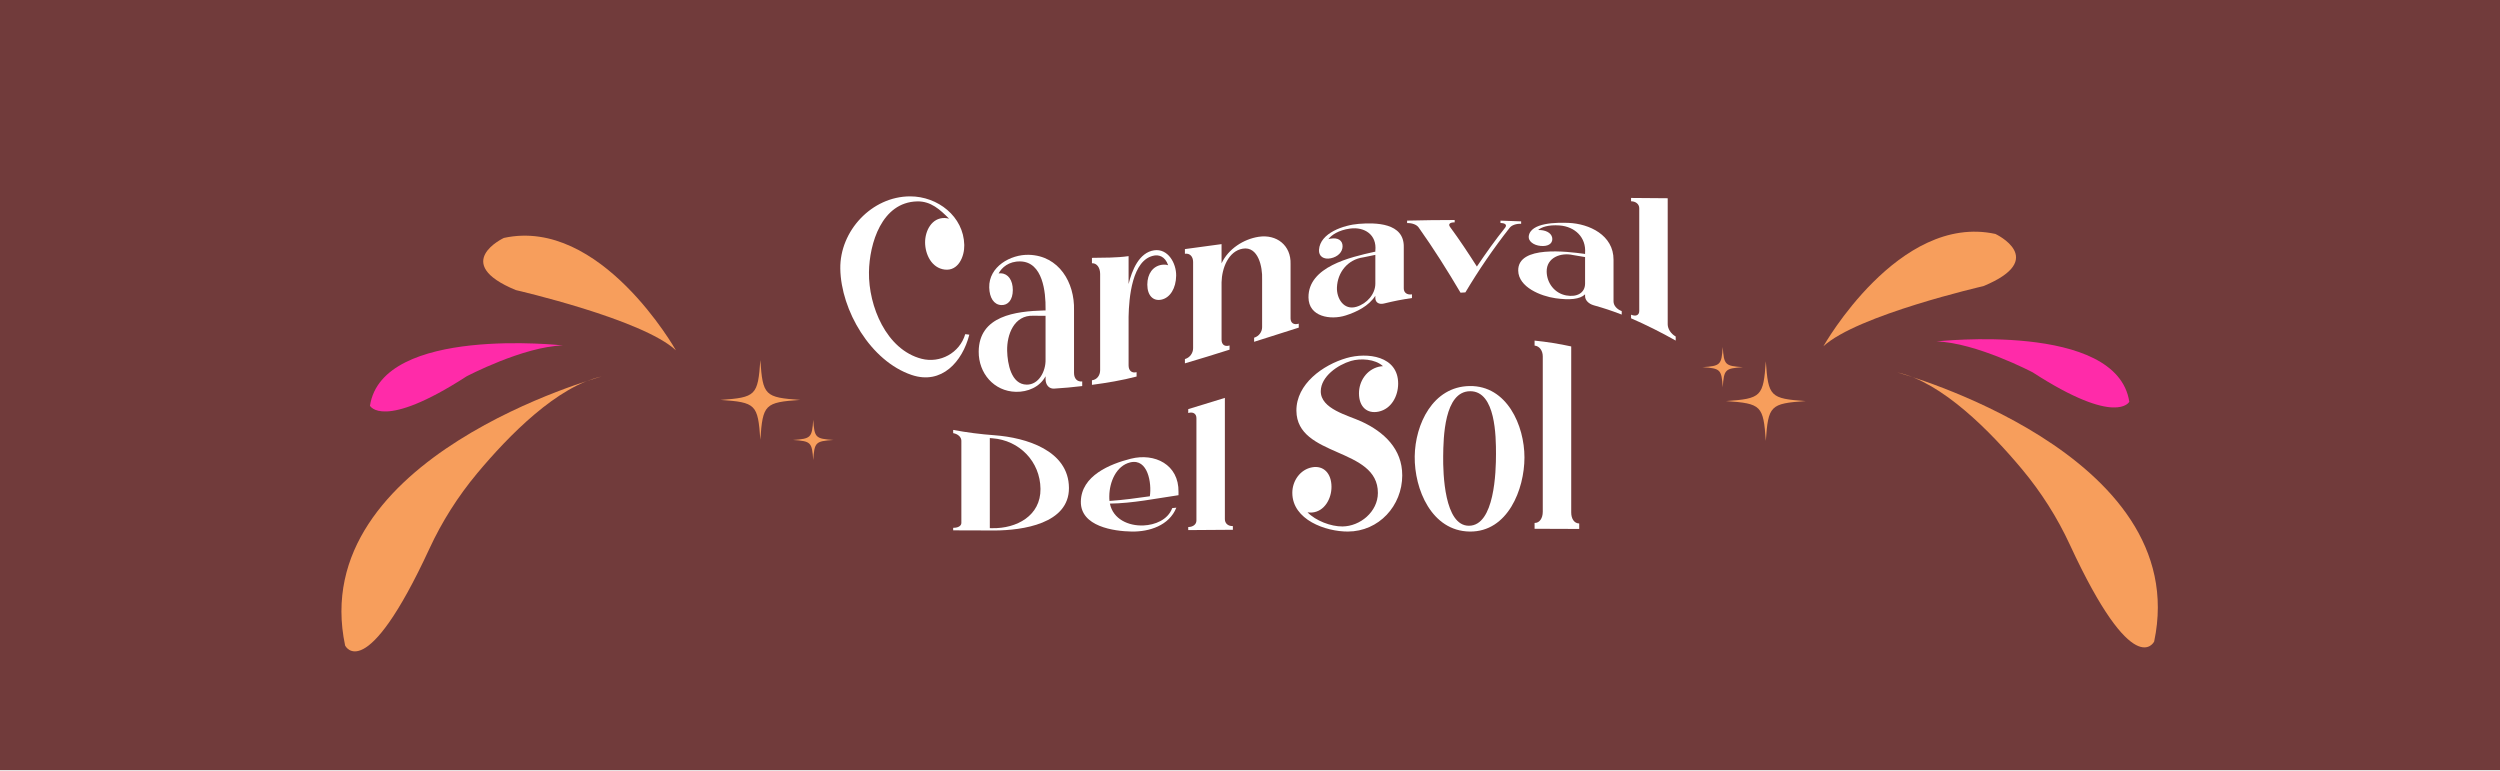
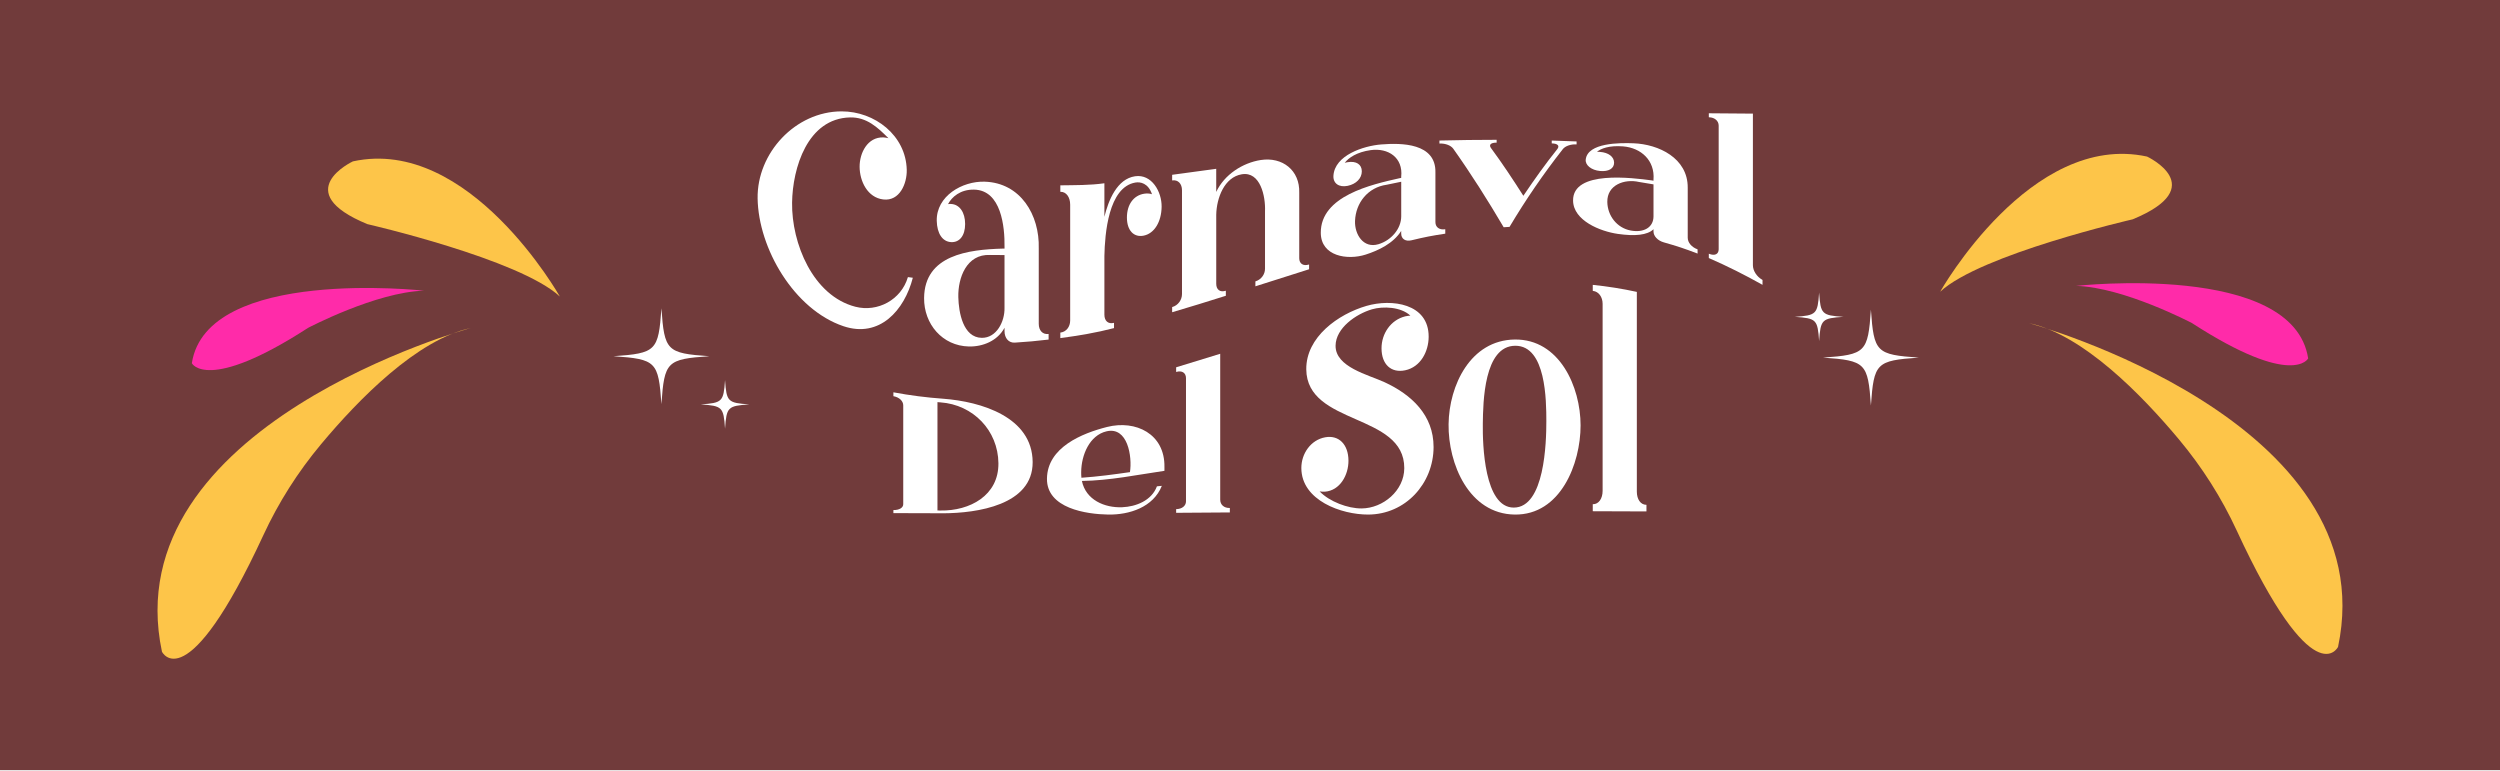
<svg xmlns="http://www.w3.org/2000/svg" width="3412" height="1051" viewBox="0 0 3412 1051" fill="none">
  <rect width="3412" height="1051" fill="#713B3B" />
  <g clip-path="url(#clip0_471_661)">
-     <path d="M1316.05 334.396C1316.38 349.866 1308.06 370.122 1289.44 367.944C1271.49 365.845 1262.65 347.179 1262.57 330.866C1262.51 315.253 1271.49 297.017 1289.44 297.525C1291.29 297.573 1293.44 298.018 1295.3 298.448C1282.96 286.094 1270.52 274.408 1251.66 274.869C1203.47 276.045 1186.48 332.123 1185.96 371.664C1185.34 417.709 1209.57 477.237 1257.79 489.67C1282.88 496.141 1309.8 481.879 1317.37 456.043C1319.61 456.329 1320.72 456.472 1322.95 456.758C1313.46 493.724 1285.21 525.571 1244.21 511.738C1188.22 492.85 1147.73 423.528 1146.84 366.704C1146.06 315.221 1189.76 268.08 1242.09 268C1279.74 267.937 1315.19 295.331 1316.05 334.396Z" fill="white" />
-     <path d="M1426.97 513.551C1419.1 528.258 1402.57 535.126 1386.54 534.761C1356.42 534.077 1335.46 509.258 1335.73 479.78C1336.16 430.81 1386.19 424.816 1424.86 423.703C1425.72 423.703 1426.13 423.703 1426.99 423.703V421.604C1427.29 399.154 1423.41 357.339 1392.4 356.782C1376.84 356.496 1367.14 365.129 1362.88 373.254C1363.94 372.952 1365.28 373.016 1366.33 373.063C1375.9 373.509 1382.29 382.508 1382.29 395.784C1382.29 409.06 1375.9 416.898 1366.33 416.342C1356.48 415.769 1350.44 406.532 1350.09 392.286C1349.41 364.017 1379.13 347.02 1404.36 347.767C1445.17 348.992 1466.87 385.449 1465.82 423.465V508.988C1465.82 516.794 1470.34 521.278 1476.73 520.578C1476.84 520.578 1476.89 520.562 1477 520.546C1477 523.106 1477 524.378 1477 526.906C1461.67 528.687 1454.02 529.387 1438.69 530.372C1431.78 530.817 1426.99 525.38 1426.99 517.398V513.567L1426.97 513.551ZM1426.97 431.033C1420.38 431.033 1417.08 431.033 1410.48 430.921C1383.96 429.745 1374.02 456.837 1374.56 478.826C1374.99 496.109 1379.92 524.649 1401.17 524.951C1417.89 525.173 1427.36 506.444 1426.97 490.862V431.049V431.033Z" fill="white" />
-     <path d="M1585.53 361.409C1588.72 360.932 1591.9 361.107 1594.3 362.029C1590.04 349.326 1580.98 347.783 1575.41 348.753C1544.79 354.048 1540.8 407.152 1540.3 432.209V498.685C1540.3 505.712 1544.56 509.56 1550.94 507.986C1551.05 507.954 1551.1 507.954 1551.21 507.922V513.901C1531.14 519.147 1510.84 522.518 1490.29 525.253V518.988C1490.4 518.988 1490.45 518.973 1490.56 518.957C1496.96 518.162 1501.47 512.501 1501.47 505.251C1501.47 461.448 1501.47 417.645 1501.47 373.843C1501.47 365.241 1496.96 359.151 1490.56 359.263C1490.45 359.263 1490.4 359.263 1490.29 359.263V351.917C1506.86 351.663 1523.86 351.917 1540.3 349.564V387.659C1544.85 368.945 1554.63 344.603 1575.16 341.614C1593.95 338.88 1605.47 359.104 1605.23 376.243C1604.99 393.399 1596.97 406.468 1585.02 408.964C1573.84 411.302 1565.86 403.304 1565.86 388.438C1565.86 373.572 1573.57 363.222 1585.54 361.409H1585.53Z" fill="white" />
-     <path d="M1678.09 471.513V477.221C1657.84 483.628 1637.54 489.908 1617.17 495.902V490.035C1617.28 490.004 1617.33 489.988 1617.44 489.956C1623.83 488.096 1628.35 482.006 1628.35 475.249C1628.35 436.009 1628.35 396.769 1628.35 357.514C1628.35 350.073 1623.83 345.398 1617.44 346.321C1617.33 346.321 1617.28 346.336 1617.17 346.352V339.961C1633.85 337.751 1650.51 335.493 1667.18 333.172V359.406C1676.37 339.69 1697.23 326.351 1717.73 323.187C1742.25 319.403 1762.19 334.825 1761.36 360.344V434.594C1761.36 440.779 1765.88 443.784 1772.27 441.797C1772.38 441.765 1772.43 441.749 1772.54 441.717V447.139C1752.2 453.499 1731.91 459.986 1711.62 466.488V460.892C1711.73 460.86 1711.78 460.844 1711.89 460.812C1718.27 458.793 1722.53 452.926 1722.53 446.566V381.267C1723.26 364.366 1717.22 335.89 1696.2 339.372C1676.5 342.648 1667.57 366.099 1667.19 385.306V463.627C1667.19 470.225 1671.45 473.548 1677.83 471.56C1677.94 471.529 1677.99 471.513 1678.1 471.481L1678.09 471.513Z" fill="white" />
-     <path d="M1877.06 403.67C1868.09 417.757 1851.47 425.786 1836.62 430.524C1816.08 437.091 1786.02 432.496 1785.82 405.896C1785.47 363.89 1843.43 350.979 1874.93 343.888C1875.79 343.713 1876.2 343.634 1877.06 343.475V342.235C1879.39 320.373 1862.27 309.243 1842.47 311.962C1826.83 314.124 1817.21 320.707 1812.94 326.431C1814.01 326.033 1815.34 325.826 1816.39 325.651C1825.97 324.093 1832.36 328.084 1832.36 336.034C1832.36 343.984 1825.97 350.439 1816.39 352.474C1806.55 354.573 1799.62 349.755 1800.16 340.994C1801.62 317.765 1834.16 307.129 1854.43 305.523C1877.17 303.726 1916.67 303.774 1915.87 337.417C1915.87 356.147 1915.87 374.876 1915.87 393.622C1915.87 399.504 1920.39 402.684 1926.78 401.762C1926.89 401.762 1926.94 401.746 1927.05 401.73V406.754C1911.72 409.076 1904.07 410.554 1888.74 414.259C1881.83 415.928 1877.04 412.669 1877.04 406.58V403.67H1877.06ZM1877.06 347.847C1870.46 349.183 1867.17 349.866 1860.57 351.25C1839.23 354.223 1825.43 371.808 1824.66 392.35C1824.09 407.39 1834.03 423.878 1851.27 418.711C1865.66 414.402 1877.07 401.269 1877.07 387.055V347.847H1877.06Z" fill="white" />
-     <path d="M2015.67 363.747C2027.93 345.574 2040.54 327.782 2054.24 310.674C2056.9 307.097 2054.77 304.553 2048.12 304.346C2048.01 304.346 2047.96 304.346 2047.85 304.346V301.103C2059.13 301.421 2064.77 301.628 2076.05 302.12V305.443C2075.93 305.443 2075.89 305.443 2075.77 305.443C2069.4 305.141 2063.01 307.351 2060.35 310.945C2038.22 339.182 2018.32 368.23 1999.96 399.059C1997.3 399.202 1995.97 399.298 1993.31 399.473C1975.34 368.978 1956.6 339.246 1936.11 310.372C1933.46 306.652 1927.34 304.283 1920.69 304.458C1920.58 304.458 1920.53 304.458 1920.42 304.458V301.087C1942.05 300.562 1963.69 300.26 1985.33 300.26V303.488C1985.22 303.488 1985.17 303.488 1985.06 303.488C1978.67 303.488 1976.28 305.952 1978.94 309.625C1991.93 327.194 2003.89 345.383 2015.65 363.778L2015.67 363.747Z" fill="white" />
-     <path d="M2163.3 401.714C2156.38 408.503 2142.16 409.791 2122.86 407.025C2102.89 404.163 2072.45 391.984 2072.06 369.359C2071.42 334.348 2140.1 343.506 2161.17 346.289C2162.02 346.432 2162.44 346.511 2163.3 346.654V345.462C2165.03 323.727 2149.26 309.338 2128.71 307.717C2113.03 306.477 2103.44 310.213 2099.18 313.917C2100.25 313.822 2101.58 313.917 2102.63 313.997C2112.21 314.697 2118.6 319.498 2118.6 326.24C2118.6 332.981 2112.21 336.542 2102.63 335.636C2092.79 334.714 2085.7 329.022 2086.41 322.646C2088.53 303.392 2125.45 303.615 2140.68 304.203C2169.05 305.3 2202.33 320.961 2202.14 354.556C2202.14 373.493 2202.14 392.429 2202.14 411.365C2202.14 416.93 2206.66 422.065 2213.05 424.45C2213.16 424.482 2213.21 424.514 2213.32 424.546V429.347C2197.99 423.512 2190.34 420.984 2175.02 416.628C2168.1 414.656 2163.31 409.584 2163.31 404.274V401.73L2163.3 401.714ZM2163.3 350.836C2156.7 349.659 2153.41 349.103 2146.81 348.085C2130.36 344.333 2110.52 351.408 2110.9 370.837C2111.2 386.403 2121.75 400.251 2137.5 403.193C2152.29 405.943 2163.31 399.727 2163.31 387.007V350.852L2163.3 350.836Z" fill="white" />
-     <path d="M2286.99 459.239V464.819C2267.07 453.594 2247.03 443.546 2226.07 434.404V429.491C2226.19 429.539 2226.23 429.554 2226.34 429.602C2232.74 432.194 2237.25 430.143 2237.25 424.435V284.186C2237.25 278.78 2232.74 274.853 2226.34 274.71C2226.23 274.71 2226.19 274.71 2226.07 274.71V270.163C2242.74 270.274 2259.42 270.417 2276.08 270.56C2276.08 327.893 2276.08 385.211 2276.08 442.544C2276.08 448.761 2280.35 455.439 2286.72 459.096C2286.83 459.159 2286.88 459.191 2286.99 459.255V459.239Z" fill="white" />
-     <path d="M1357.55 723.996C1338.66 723.948 1319.77 723.885 1300.89 723.821V720.339C1301 720.339 1301.05 720.339 1301.16 720.339C1307.56 720.418 1312.07 717.716 1312.07 713.741C1312.07 676.345 1312.07 638.95 1312.07 601.554C1312.07 596.641 1307.56 592.38 1301.16 591.204C1301.05 591.188 1301 591.172 1300.89 591.156V586.752C1319.62 590.266 1338.55 592.682 1357.55 594.05C1400.35 597.277 1458.62 614.703 1458.9 665.915C1459.17 714.854 1395.47 723.837 1357.55 724.012V723.996ZM1350.9 597.882C1350.9 638.87 1350.9 679.859 1350.9 720.832C1352.29 720.832 1352.98 720.848 1354.35 720.864C1387.44 721.436 1420.44 703.978 1420.06 667.203C1419.67 630.03 1391.35 600.807 1354.35 598.168C1352.97 598.056 1352.29 598.009 1350.9 597.882Z" fill="white" />
-     <path d="M1605.48 692.865C1595.73 717.27 1568.54 725.856 1544.56 725.459C1520 725.061 1474.71 718.511 1475.14 684.661C1475.58 649.189 1514.97 633.258 1543.24 626.087C1576 617.788 1609.03 634.037 1608.42 671.401V675.836C1577.75 680.32 1545.87 686.934 1514.78 687.316C1519.17 708.828 1540.52 717.986 1560.53 717.143C1576.24 716.491 1593.87 709.591 1599.9 693.437C1602.14 693.215 1603.25 693.087 1605.48 692.865ZM1569.3 677.315C1572.04 659.492 1566.68 625.388 1542.7 631.016C1523.41 635.547 1514.14 657.902 1513.97 677.14C1513.95 679.287 1513.97 681.592 1514.24 683.691C1532.89 682.403 1550.81 679.97 1569.3 677.315Z" fill="white" />
-     <path d="M1682.62 717.97V723.042C1662.31 723.185 1642.01 723.328 1621.7 723.471V719.29C1621.81 719.29 1621.86 719.29 1621.97 719.29C1628.36 719.163 1632.88 715.538 1632.88 710.482C1632.88 663.896 1632.88 617.295 1632.88 570.71C1632.88 564.684 1628.36 561.727 1621.97 563.603C1621.86 563.634 1621.81 563.65 1621.7 563.682V558.372C1638.4 553.348 1655.06 548.244 1671.71 543.029V708.574C1671.71 714.234 1675.97 718.113 1682.35 717.986C1682.46 717.986 1682.51 717.986 1682.62 717.986V717.97Z" fill="white" />
-     <path d="M1913.79 648.744C1913.73 690.384 1881.84 725.331 1839.58 725.458C1809.38 725.554 1763.84 709.495 1763.76 672.672C1763.73 656.264 1774.48 640.714 1790.89 637.773C1806.12 635.038 1817.16 645.691 1817.22 664.357C1817.29 680.447 1807.71 698.286 1790.35 699.511C1788.52 699.638 1786.63 699.399 1784.5 699.208C1795.74 710.815 1816.55 718.638 1832.12 718.51C1856.5 718.336 1880.46 698.302 1880.54 672.831C1880.73 610.044 1769.96 624.624 1769.34 560.661C1768.99 524.044 1805.57 498.017 1837.72 488.684C1866.02 480.464 1908.42 485.695 1908.21 523.822C1908.11 540.469 1899.08 558.037 1881.61 561.758C1865.74 565.129 1854.78 555.207 1854.73 536.907C1854.68 520.213 1865.13 504.663 1881.61 500.561C1883.72 500.036 1885.6 499.893 1887.46 499.734C1876.79 489.813 1856.62 488.827 1843.82 492.595C1825.84 497.906 1802.86 513.726 1802.59 533.775C1802.26 558.181 1839.64 566.75 1858.18 575.304C1888.9 589.455 1913.84 612.795 1913.77 648.744H1913.79Z" fill="white" />
-     <path d="M2005.83 526.859C2056.66 526.159 2080.59 580.678 2080.58 624.322C2080.58 667.775 2057.84 726.174 2005.83 725.459C1953.86 724.743 1930.22 667.728 1930.8 622.891C1931.38 578.977 1955.56 527.542 2005.83 526.859ZM2004.76 717.541C2039.81 717.509 2041.76 643.64 2041.73 619.409C2041.7 596.196 2041.4 533.95 2006.62 533.934C1970.89 533.902 1969.95 597.961 1969.65 622.478C1969.35 646.295 1971.29 717.572 2004.76 717.541Z" fill="white" />
-     <path d="M2155.31 714.409V721.897C2135.01 721.802 2114.7 721.722 2094.39 721.675V713.709C2094.51 713.709 2094.55 713.709 2094.66 713.709C2101.06 713.773 2105.57 707.429 2105.57 698.509C2105.57 627.804 2105.57 557.1 2105.57 486.395C2105.57 478.525 2101.06 472.403 2094.66 471.704C2094.55 471.704 2094.51 471.688 2094.39 471.672V464.851C2111.09 466.552 2128.01 469.239 2144.4 472.817C2144.4 548.387 2144.4 623.941 2144.4 699.511C2144.4 708.112 2148.67 714.313 2155.04 714.393C2155.15 714.393 2155.2 714.393 2155.31 714.393V714.409Z" fill="white" />
-     <path d="M1092.09 545.795C1043.75 549.134 1041.05 551.837 1037.71 600.171C1034.37 551.837 1031.67 549.134 983.33 545.795C1031.67 542.456 1034.37 539.753 1037.71 491.419C1041.05 539.753 1043.75 542.456 1092.09 545.795Z" fill="#F79E5C" />
-     <path d="M1137.41 600.457C1112.94 602.142 1111.57 603.51 1109.89 627.979C1108.2 603.51 1106.84 602.142 1082.36 600.457C1106.84 598.772 1108.2 597.404 1109.89 572.935C1111.57 597.404 1112.94 598.772 1137.41 600.457Z" fill="#F79E5C" />
-     <path d="M2378.73 501.118C2354.25 502.803 2352.89 504.17 2351.2 528.64C2349.52 504.17 2348.15 502.803 2323.68 501.118C2348.15 499.432 2349.52 498.065 2351.2 473.596C2352.89 498.065 2354.25 499.432 2378.73 501.118Z" fill="#F79E5C" />
-     <path d="M2464.37 547.385C2416.03 550.724 2413.33 553.427 2409.99 601.761C2406.65 553.427 2403.95 550.724 2355.61 547.385C2403.95 544.046 2406.65 541.343 2409.99 493.009C2413.33 541.343 2416.03 544.046 2464.37 547.385Z" fill="#F79E5C" />
-     <path d="M2488.54 472.657C2488.54 472.657 2591.2 290.498 2723.32 319.291C2723.32 319.291 2796.51 353.523 2706.96 390.489C2706.96 390.489 2534.16 430.142 2488.54 472.657Z" fill="#F79E5C" />
-     <path d="M2642.83 466.012C2642.83 466.012 2889.22 438.458 2906.07 548.307C2906.07 548.307 2888.88 582.38 2774.22 508.193C2774.22 508.193 2697.04 467.554 2642.84 466.012H2642.83Z" fill="#FF2BA9" />
-     <path d="M2589.46 508.304C2589.46 508.304 2994.39 618.487 2939.98 875.629C2939.98 875.629 2912.24 932.135 2824.93 743.393C2807.82 706.395 2785.88 671.846 2759.77 640.54C2716.72 588.946 2650.4 521.358 2589.48 508.304H2589.46Z" fill="#F79E5C" />
-     <path d="M922.46 478.095C922.46 478.095 819.802 295.935 687.679 324.729C687.679 324.729 614.486 358.961 704.041 395.927C704.041 395.927 876.84 435.58 922.46 478.095Z" fill="#F79E5C" />
-     <path d="M768.17 471.449C768.17 471.449 521.781 443.895 504.926 553.76C504.926 553.76 522.115 587.833 636.779 513.646C636.779 513.646 713.963 473.007 768.155 471.465L768.17 471.449Z" fill="#FF2BA9" />
-     <path d="M821.536 513.742C821.536 513.742 416.611 623.925 471.025 881.082C471.025 881.082 498.757 937.589 586.07 748.847C603.18 711.849 625.124 677.299 651.234 645.993C694.278 594.4 760.602 526.811 821.52 513.758L821.536 513.742Z" fill="#F79E5C" />
+     <path d="M1237.53 231.868C1237.93 250.477 1227.92 274.843 1205.53 272.222C1183.93 269.698 1173.3 247.245 1173.2 227.622C1173.12 208.841 1183.93 186.904 1205.53 187.516C1207.74 187.573 1210.33 188.109 1212.56 188.625C1197.72 173.765 1182.76 159.708 1160.08 160.262C1102.1 161.678 1081.67 229.133 1081.04 276.698C1080.3 332.085 1109.45 403.69 1167.44 418.647C1197.63 426.431 1230.01 409.275 1239.11 378.196C1241.81 378.541 1243.15 378.713 1245.83 379.057C1234.41 423.523 1200.44 461.832 1151.11 445.193C1083.76 422.472 1035.06 339.085 1033.99 270.731C1033.05 208.803 1085.61 152.096 1148.56 152C1193.86 151.924 1236.49 184.877 1237.53 231.868Z" fill="white" />
+     <path d="M1370.96 447.373C1361.49 465.064 1341.6 473.326 1322.32 472.886C1286.09 472.064 1260.88 442.209 1261.21 406.751C1261.72 347.844 1321.9 340.634 1368.42 339.295C1369.45 339.295 1369.95 339.295 1370.98 339.295V336.771C1371.34 309.766 1366.68 259.466 1329.38 258.796C1310.65 258.452 1298.98 268.837 1293.86 278.61C1295.14 278.247 1296.75 278.323 1298.01 278.381C1309.52 278.916 1317.21 289.741 1317.21 305.711C1317.21 321.681 1309.52 331.11 1298.01 330.44C1286.17 329.752 1278.9 318.64 1278.48 301.503C1277.66 267.498 1313.41 247.053 1343.76 247.952C1392.84 249.425 1418.95 293.28 1417.69 339.008V441.884C1417.69 451.274 1423.12 456.668 1430.81 455.826C1430.94 455.826 1431 455.807 1431.14 455.788C1431.14 458.867 1431.14 460.397 1431.14 463.438C1412.7 465.58 1403.5 466.422 1385.06 467.608C1376.74 468.143 1370.98 461.602 1370.98 452.001V447.392L1370.96 447.373ZM1370.96 348.112C1363.02 348.112 1359.06 348.112 1351.13 347.978C1319.22 346.563 1307.27 379.153 1307.92 405.603C1308.43 426.392 1314.36 460.722 1339.92 461.086C1360.04 461.354 1371.42 438.824 1370.96 420.081V348.131V348.112Z" fill="white" />
+     <path d="M1561.68 264.362C1565.53 263.788 1569.35 263.999 1572.24 265.108C1567.11 249.827 1556.21 247.972 1549.52 249.138C1512.68 255.507 1507.88 319.386 1507.28 349.527V429.491C1507.28 437.944 1512.41 442.572 1520.08 440.679C1520.21 440.641 1520.27 440.641 1520.4 440.603V447.794C1496.27 454.105 1471.84 458.16 1447.13 461.449V453.914C1447.26 453.914 1447.32 453.895 1447.45 453.876C1455.14 452.919 1460.57 446.111 1460.57 437.39C1460.57 384.699 1460.57 332.009 1460.57 279.318C1460.57 268.971 1455.14 261.646 1447.45 261.78C1447.32 261.78 1447.26 261.78 1447.13 261.78V252.944C1467.06 252.638 1487.51 252.944 1507.28 250.114V295.938C1512.75 273.427 1524.52 244.146 1549.21 240.551C1571.82 237.261 1585.67 261.589 1585.38 282.206C1585.09 302.842 1575.45 318.563 1561.07 321.566C1547.62 324.378 1538.02 314.757 1538.02 296.875C1538.02 278.993 1547.3 266.542 1561.7 264.362H1561.68Z" fill="white" />
+     <path d="M1673.02 396.806V403.672C1648.67 411.379 1624.25 418.934 1599.75 426.144V419.087C1599.88 419.048 1599.94 419.029 1600.07 418.991C1607.76 416.753 1613.19 409.428 1613.19 401.3C1613.19 354.099 1613.19 306.897 1613.19 259.676C1613.19 250.726 1607.76 245.103 1600.07 246.212C1599.94 246.212 1599.88 246.231 1599.75 246.25V238.562C1619.81 235.904 1639.86 233.188 1659.9 230.395V261.952C1670.96 238.237 1696.05 222.191 1720.71 218.385C1750.2 213.833 1774.19 232.384 1773.2 263.081V352.396C1773.2 359.836 1778.63 363.451 1786.32 361.06C1786.45 361.022 1786.51 361.003 1786.64 360.965V367.486C1762.18 375.136 1737.77 382.94 1713.36 390.762V384.03C1713.5 383.992 1713.56 383.972 1713.69 383.934C1721.36 381.505 1726.49 374.448 1726.49 366.798V288.25C1727.37 267.919 1720.1 233.666 1694.81 237.854C1671.11 241.794 1660.38 270.004 1659.92 293.108V387.319C1659.92 395.256 1665.05 399.254 1672.72 396.863C1672.85 396.825 1672.91 396.806 1673.04 396.767L1673.02 396.806Z" fill="white" />
+     <path d="M1912.37 315.197C1901.58 332.142 1881.59 341.801 1863.73 347.5C1839.02 355.399 1802.86 349.872 1802.62 317.875C1802.19 267.346 1871.91 251.816 1909.81 243.286C1910.84 243.075 1911.34 242.98 1912.37 242.789V241.297C1915.18 214.999 1894.58 201.612 1870.77 204.882C1851.95 207.483 1840.37 215.401 1835.25 222.286C1836.53 221.808 1838.14 221.559 1839.4 221.349C1850.91 219.475 1858.6 224.275 1858.6 233.838C1858.6 243.401 1850.91 251.165 1839.4 253.613C1827.56 256.138 1819.22 250.343 1819.87 239.805C1821.63 211.863 1860.76 199.068 1885.15 197.136C1912.5 194.975 1960.02 195.032 1959.06 235.502C1959.06 258.031 1959.06 280.561 1959.06 303.11C1959.06 310.186 1964.49 314.012 1972.18 312.902C1972.32 312.902 1972.37 312.883 1972.51 312.864V318.908C1954.07 321.7 1944.87 323.479 1926.43 327.935C1918.11 329.943 1912.35 326.022 1912.35 318.697V315.197H1912.37ZM1912.37 248.048C1904.43 249.655 1900.47 250.477 1892.53 252.141C1866.86 255.717 1850.26 276.87 1849.34 301.58C1848.66 319.673 1860.61 339.506 1881.34 333.29C1898.66 328.107 1912.39 312.309 1912.39 295.211V248.048H1912.37Z" fill="white" />
+     <path d="M2079.1 267.173C2093.85 245.313 2109.02 223.912 2125.51 203.333C2128.7 199.03 2126.14 195.97 2118.14 195.721C2118.01 195.721 2117.95 195.721 2117.82 195.721V191.819C2131.38 192.202 2138.17 192.45 2151.73 193.043V197.041C2151.6 197.041 2151.54 197.041 2151.41 197.041C2143.74 196.677 2136.05 199.336 2132.85 203.658C2106.23 237.625 2082.3 272.567 2060.21 309.651C2057.01 309.823 2055.4 309.938 2052.21 310.148C2030.6 273.466 2008.04 237.701 1983.41 202.969C1980.21 198.494 1972.85 195.644 1964.85 195.855C1964.72 195.855 1964.66 195.855 1964.53 195.855V191.8C1990.54 191.169 2016.58 190.806 2042.61 190.806V194.688C2042.47 194.688 2042.42 194.688 2042.28 194.688C2034.59 194.688 2031.72 197.653 2034.92 202.071C2050.55 223.204 2064.93 245.084 2079.08 267.212L2079.1 267.173Z" fill="white" />
+     <path d="M2256.69 312.845C2248.36 321.011 2231.26 322.561 2208.04 319.233C2184.02 315.79 2147.41 301.14 2146.93 273.925C2146.17 231.81 2228.78 242.827 2254.12 246.174C2255.16 246.346 2255.65 246.441 2256.69 246.614V245.179C2258.77 219.035 2239.8 201.726 2215.08 199.775C2196.22 198.284 2184.69 202.778 2179.56 207.234C2180.84 207.12 2182.45 207.234 2183.71 207.33C2195.23 208.171 2202.92 213.947 2202.92 222.057C2202.92 230.166 2195.23 234.45 2183.71 233.36C2171.87 232.25 2163.34 225.403 2164.2 217.734C2166.75 194.573 2211.16 194.841 2229.49 195.549C2263.61 196.868 2303.64 215.707 2303.41 256.119C2303.41 278.897 2303.41 301.676 2303.41 324.454C2303.41 331.148 2308.85 337.325 2316.54 340.194C2316.67 340.232 2316.73 340.271 2316.86 340.309V346.085C2298.42 339.066 2289.22 336.025 2270.78 330.784C2262.46 328.413 2256.7 322.312 2256.7 315.924V312.864L2256.69 312.845ZM2256.69 251.644C2248.75 250.228 2244.79 249.559 2236.85 248.335C2217.07 243.821 2193.2 252.332 2193.66 275.703C2194.02 294.427 2206.71 311.085 2225.66 314.623C2243.45 317.932 2256.7 310.454 2256.7 295.154V251.663L2256.69 251.644Z" fill="white" />
+     <path d="M2405.48 382.041V388.754C2381.51 375.251 2357.41 363.164 2332.2 352.167V346.257C2332.34 346.315 2332.39 346.334 2332.53 346.391C2340.22 349.509 2345.65 347.041 2345.65 340.175V171.47C2345.65 164.968 2340.22 160.244 2332.53 160.071C2332.39 160.071 2332.34 160.071 2332.2 160.071V154.602C2352.25 154.735 2372.31 154.908 2392.36 155.08C2392.36 224.046 2392.36 292.993 2392.36 361.959C2392.36 369.437 2397.48 377.47 2405.15 381.869C2405.29 381.945 2405.35 381.983 2405.48 382.06V382.041Z" fill="white" />
+     <path d="M1287.45 700.517C1264.73 700.46 1242 700.383 1219.3 700.307V696.118C1219.43 696.118 1219.49 696.118 1219.62 696.118C1227.31 696.214 1232.74 692.963 1232.74 688.181C1232.74 643.198 1232.74 598.215 1232.74 553.233C1232.74 547.323 1227.31 542.197 1219.62 540.782C1219.49 540.763 1219.43 540.744 1219.3 540.725V535.427C1241.83 539.653 1264.59 542.561 1287.45 544.205C1338.94 548.088 1409.02 569.049 1409.37 630.652C1409.69 689.52 1333.07 700.326 1287.45 700.536V700.517ZM1279.45 548.815C1279.45 598.12 1279.45 647.425 1279.45 696.711C1281.12 696.711 1281.96 696.73 1283.6 696.75C1323.41 697.438 1363.1 676.438 1362.64 632.201C1362.18 587.486 1328.11 552.334 1283.6 549.159C1281.94 549.025 1281.12 548.968 1279.45 548.815Z" fill="white" />
+     <path d="M1585.69 663.07C1573.96 692.427 1541.25 702.755 1512.41 702.277C1482.86 701.799 1428.38 693.919 1428.9 653.201C1429.43 610.532 1476.81 591.369 1510.82 582.743C1550.22 572.76 1589.95 592.306 1589.23 637.251V642.587C1552.33 647.98 1513.98 655.936 1476.58 656.395C1481.86 682.272 1507.55 693.288 1531.61 692.274C1550.51 691.49 1571.72 683.19 1578.97 663.758C1581.67 663.491 1583.01 663.338 1585.69 663.07ZM1542.17 644.365C1545.46 622.926 1539.02 581.902 1510.17 588.672C1486.97 594.123 1475.82 621.013 1475.61 644.155C1475.59 646.737 1475.61 649.51 1475.93 652.035C1498.37 650.485 1519.93 647.559 1542.17 644.365Z" fill="white" />
+     <path d="M1678.48 693.269V699.37C1654.05 699.542 1629.62 699.714 1605.2 699.886V694.856C1605.33 694.856 1605.39 694.856 1605.52 694.856C1613.21 694.703 1618.64 690.343 1618.64 684.261C1618.64 628.223 1618.64 572.167 1618.64 516.129C1618.64 508.881 1613.21 505.324 1605.52 507.58C1605.39 507.619 1605.33 507.638 1605.2 507.676V501.288C1625.28 495.244 1645.33 489.105 1665.35 482.832V681.966C1665.35 688.774 1670.48 693.441 1678.15 693.288C1678.28 693.288 1678.34 693.288 1678.48 693.288V693.269Z" fill="white" />
+     <path d="M1956.55 609.996C1956.48 660.086 1918.13 702.123 1867.28 702.276C1830.96 702.391 1776.18 683.075 1776.08 638.78C1776.05 619.043 1788.98 600.338 1808.72 596.8C1827.04 593.51 1840.31 606.324 1840.39 628.777C1840.47 648.132 1828.95 669.591 1808.07 671.064C1805.87 671.217 1803.59 670.93 1801.03 670.7C1814.55 684.662 1839.59 694.072 1858.31 693.919C1887.64 693.708 1916.46 669.61 1916.56 638.971C1916.79 563.445 1783.54 580.983 1782.8 504.042C1782.38 459.996 1826.37 428.688 1865.05 417.461C1899.09 407.573 1950.09 413.865 1949.84 459.728C1949.72 479.752 1938.86 500.886 1917.84 505.361C1898.75 509.416 1885.57 497.482 1885.51 475.468C1885.46 455.387 1898.02 436.682 1917.84 431.748C1920.38 431.116 1922.64 430.944 1924.88 430.753C1912.04 418.819 1887.79 417.633 1872.39 422.166C1850.76 428.554 1823.12 447.583 1822.79 471.701C1822.39 501.058 1867.36 511.367 1889.66 521.656C1926.62 538.678 1956.61 566.754 1956.53 609.996H1956.55Z" fill="white" />
+     <path d="M2067.26 463.381C2128.41 462.54 2157.2 528.121 2157.18 580.62C2157.18 632.89 2129.83 703.137 2067.26 702.276C2004.75 701.416 1976.31 632.832 1977.02 578.899C1977.71 526.074 2006.8 464.203 2067.26 463.381ZM2065.98 692.752C2108.14 692.714 2110.49 603.857 2110.45 574.71C2110.41 546.787 2110.05 471.911 2068.22 471.892C2025.24 471.854 2024.11 548.91 2023.75 578.401C2023.38 607.051 2025.72 692.79 2065.98 692.752Z" fill="white" />
+     <path d="M2247.08 688.984V697.992C2222.66 697.878 2198.23 697.782 2173.8 697.725V688.143C2173.94 688.143 2174 688.143 2174.13 688.143C2181.82 688.219 2187.25 680.588 2187.25 669.859C2187.25 584.808 2187.25 499.758 2187.25 414.707C2187.25 405.24 2181.82 397.877 2174.13 397.035C2174 397.035 2173.94 397.016 2173.8 396.997V388.792C2193.89 390.838 2214.24 394.071 2233.96 398.374C2233.96 489.277 2233.96 580.161 2233.96 671.064C2233.96 681.411 2239.09 688.87 2246.76 688.965C2246.89 688.965 2246.95 688.965 2247.08 688.965V688.984Z" fill="white" />
+     <path d="M968.132 486.159C909.984 490.175 906.732 493.427 902.715 551.568C898.699 493.427 895.447 490.175 837.299 486.159C895.447 482.143 898.699 478.891 902.715 420.75C906.732 478.891 909.984 482.143 968.132 486.159Z" fill="white" />
+     <path d="M1022.65 551.912C993.208 553.939 991.563 555.584 989.536 585.018C987.508 555.584 985.863 553.939 956.426 551.912C985.863 549.884 987.508 548.24 989.536 518.806C991.563 548.24 993.208 549.884 1022.65 551.912Z" fill="white" />
+     <path d="M2515.83 432.417C2486.39 434.444 2484.74 436.089 2482.72 465.523C2480.69 436.089 2479.04 434.444 2449.61 432.417C2479.04 430.389 2480.69 428.745 2482.72 399.311C2484.74 428.745 2486.39 430.389 2515.83 432.417Z" fill="white" />
+     <path d="M2618.85 488.072C2560.7 492.088 2557.45 495.34 2553.43 553.481C2549.42 495.34 2546.16 492.088 2488.02 488.072C2546.16 484.056 2549.42 480.804 2553.43 422.663C2557.45 480.804 2560.7 484.056 2618.85 488.072Z" fill="white" />
+     <path d="M2647.92 398.182C2647.92 398.182 2771.41 179.063 2930.34 213.699C2930.34 213.699 3018.39 254.876 2910.66 299.342C2910.66 299.342 2702.8 347.041 2647.92 398.182Z" fill="#FDC549" />
+     <path d="M2833.52 390.187C2833.52 390.187 3129.9 357.043 3150.18 489.18C3150.18 489.18 3129.5 530.166 2991.57 440.927C2991.57 440.927 2898.72 392.042 2833.54 390.187H2833.52Z" fill="#FF2BA9" />
+     <path d="M2769.32 441.062C2769.32 441.062 3256.41 573.601 3190.95 882.916C3190.95 882.916 3157.6 950.887 3052.57 723.85C3031.98 679.345 3005.59 637.785 2974.18 600.127C2922.4 538.066 2842.62 456.763 2769.34 441.062H2769.32Z" fill="#FDC549" />
+     <path d="M764.079 404.723C764.079 404.723 640.591 185.604 481.659 220.24C481.659 220.24 393.615 261.417 501.342 305.883C501.342 305.883 709.202 353.582 764.079 404.723Z" fill="#FDC549" />
+     <path d="M578.482 396.729C578.482 396.729 282.1 363.584 261.824 495.741C261.824 495.741 282.501 536.727 420.431 447.487C420.431 447.487 513.276 398.603 578.463 396.748L578.482 396.729Z" fill="#FF2BA9" />
+     <path d="M642.675 447.603C642.675 447.603 155.589 580.142 221.044 889.476C221.044 889.476 254.403 957.448 359.433 730.41C380.014 685.905 406.41 644.346 437.818 606.688C489.596 544.626 569.378 463.324 642.656 447.622L642.675 447.603Z" fill="#FDC549" />
  </g>
  <defs>
    <clipPath id="clip0_471_661">
-       <rect width="2479" height="621" fill="white" transform="translate(466 268)" />
+       <rect width="2982" height="747" fill="white" transform="translate(215 152)" />
    </clipPath>
  </defs>
</svg>
